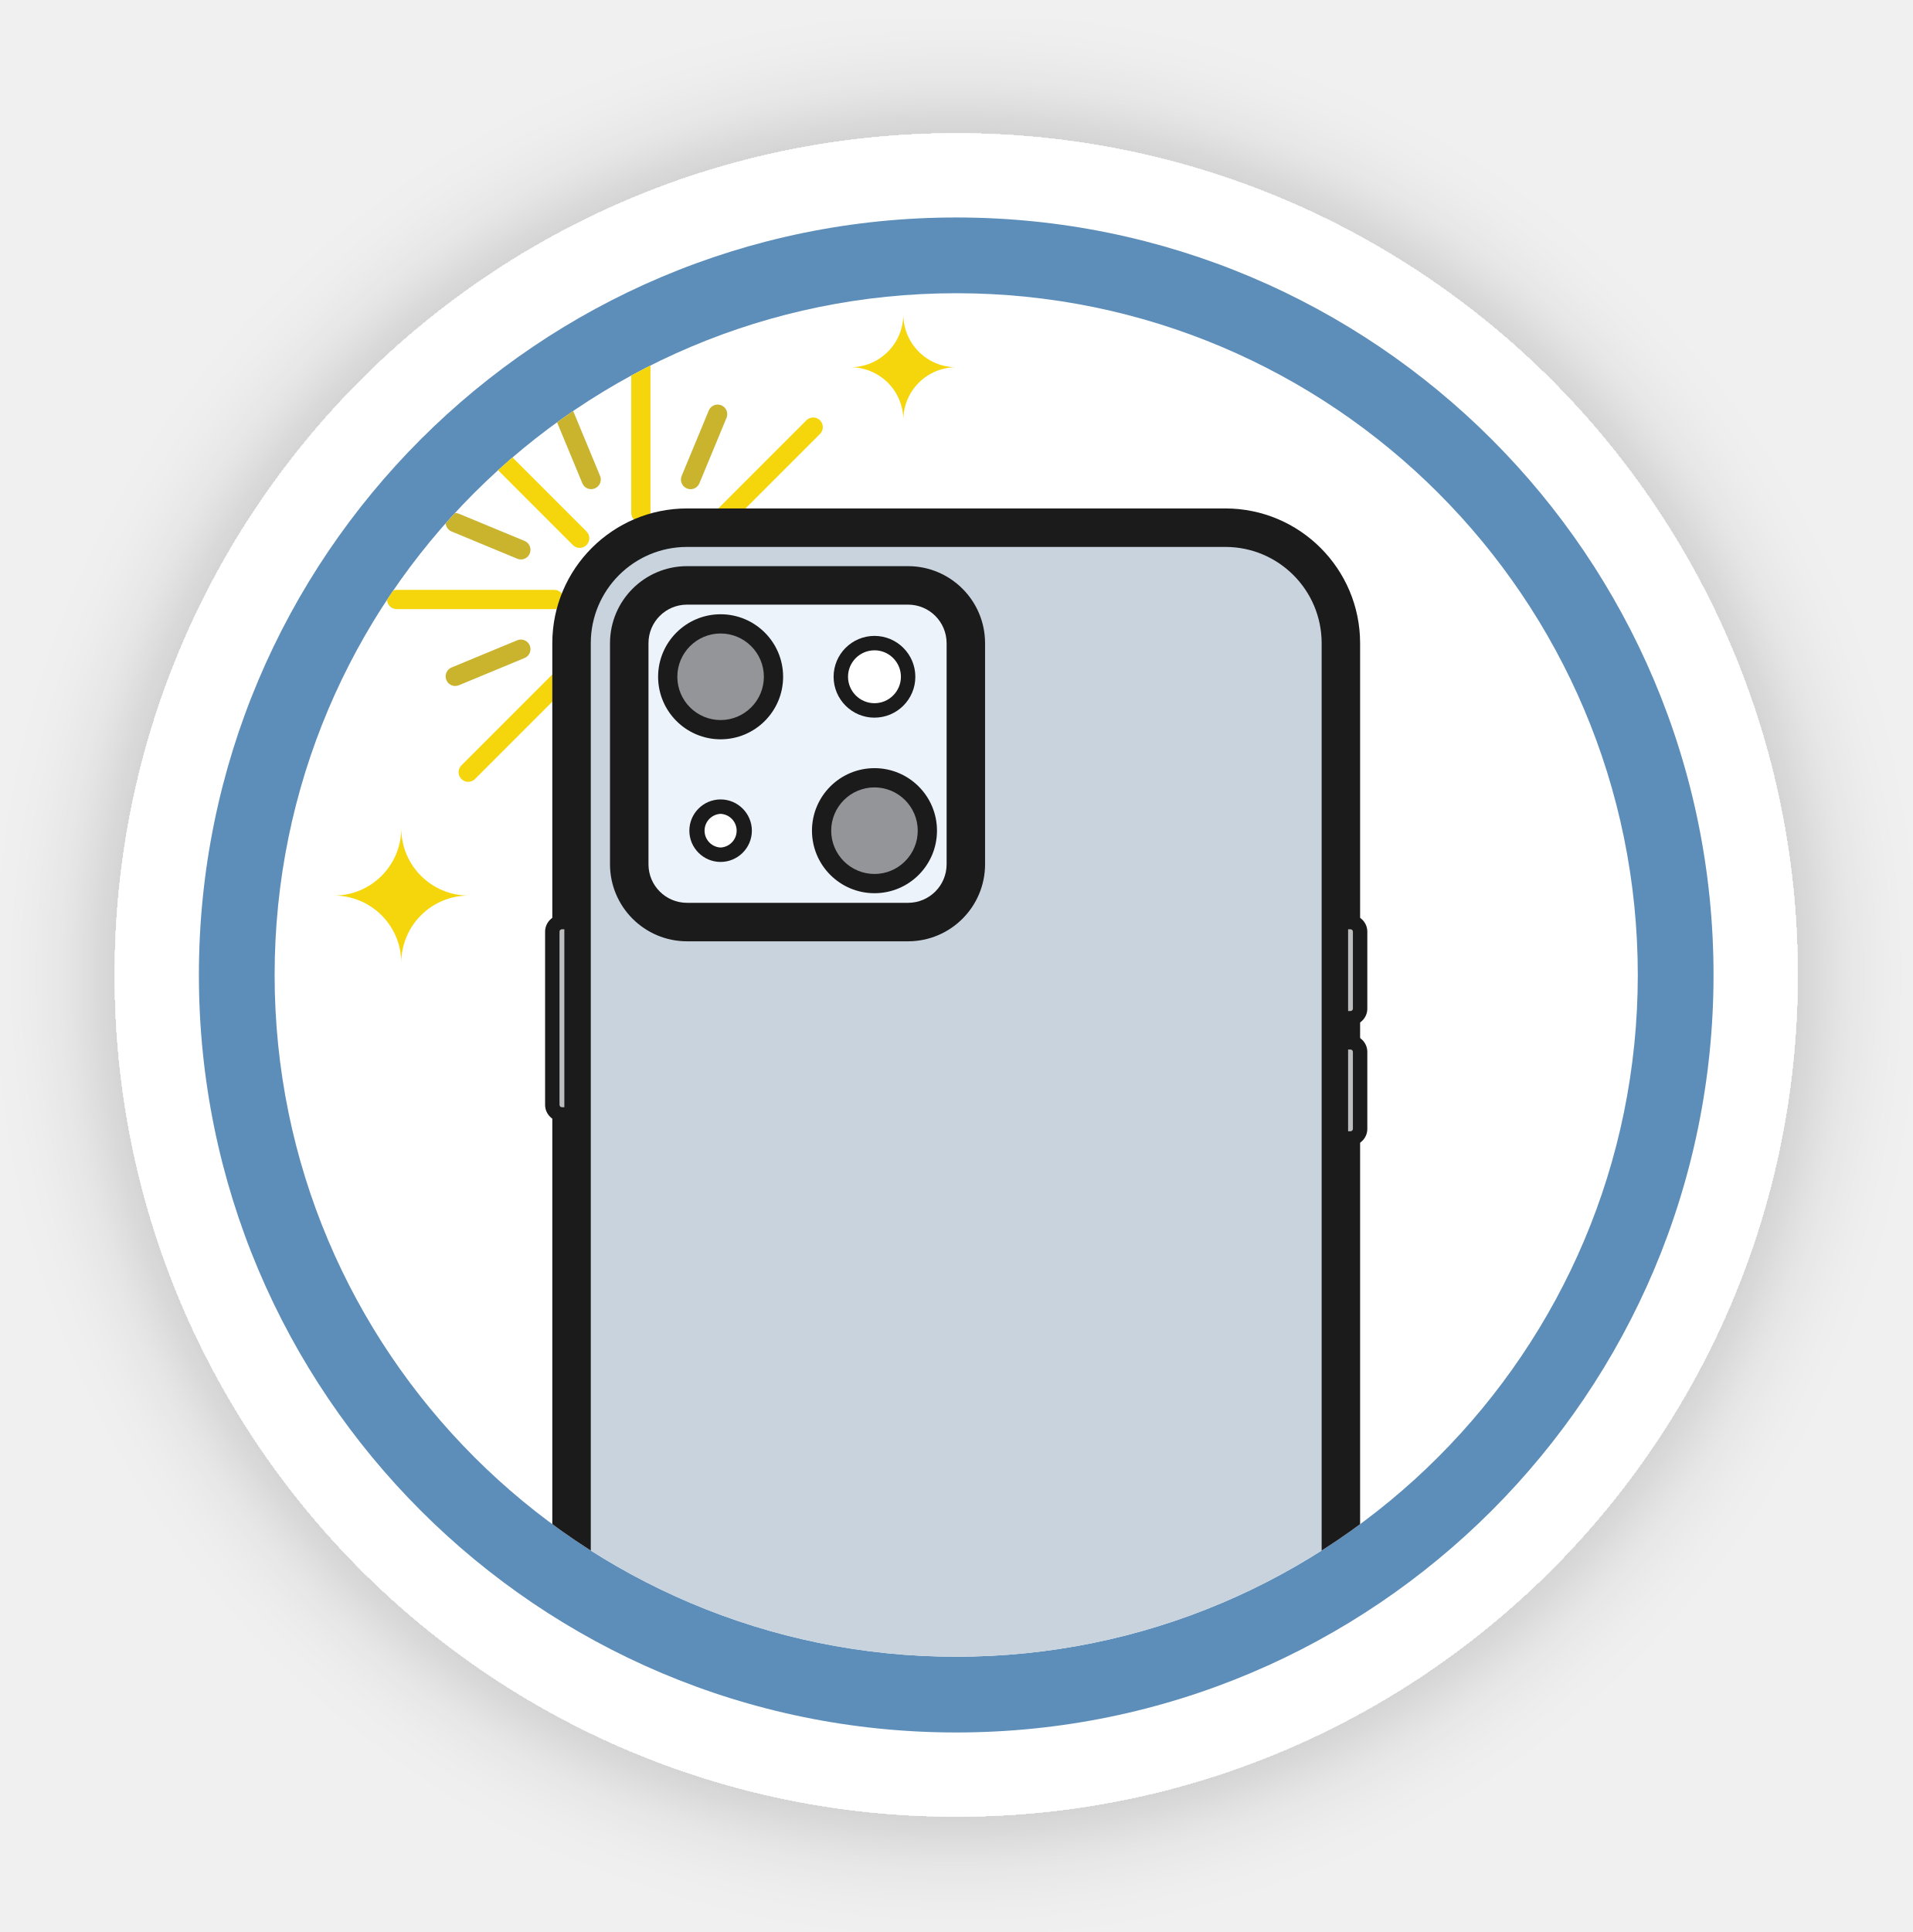
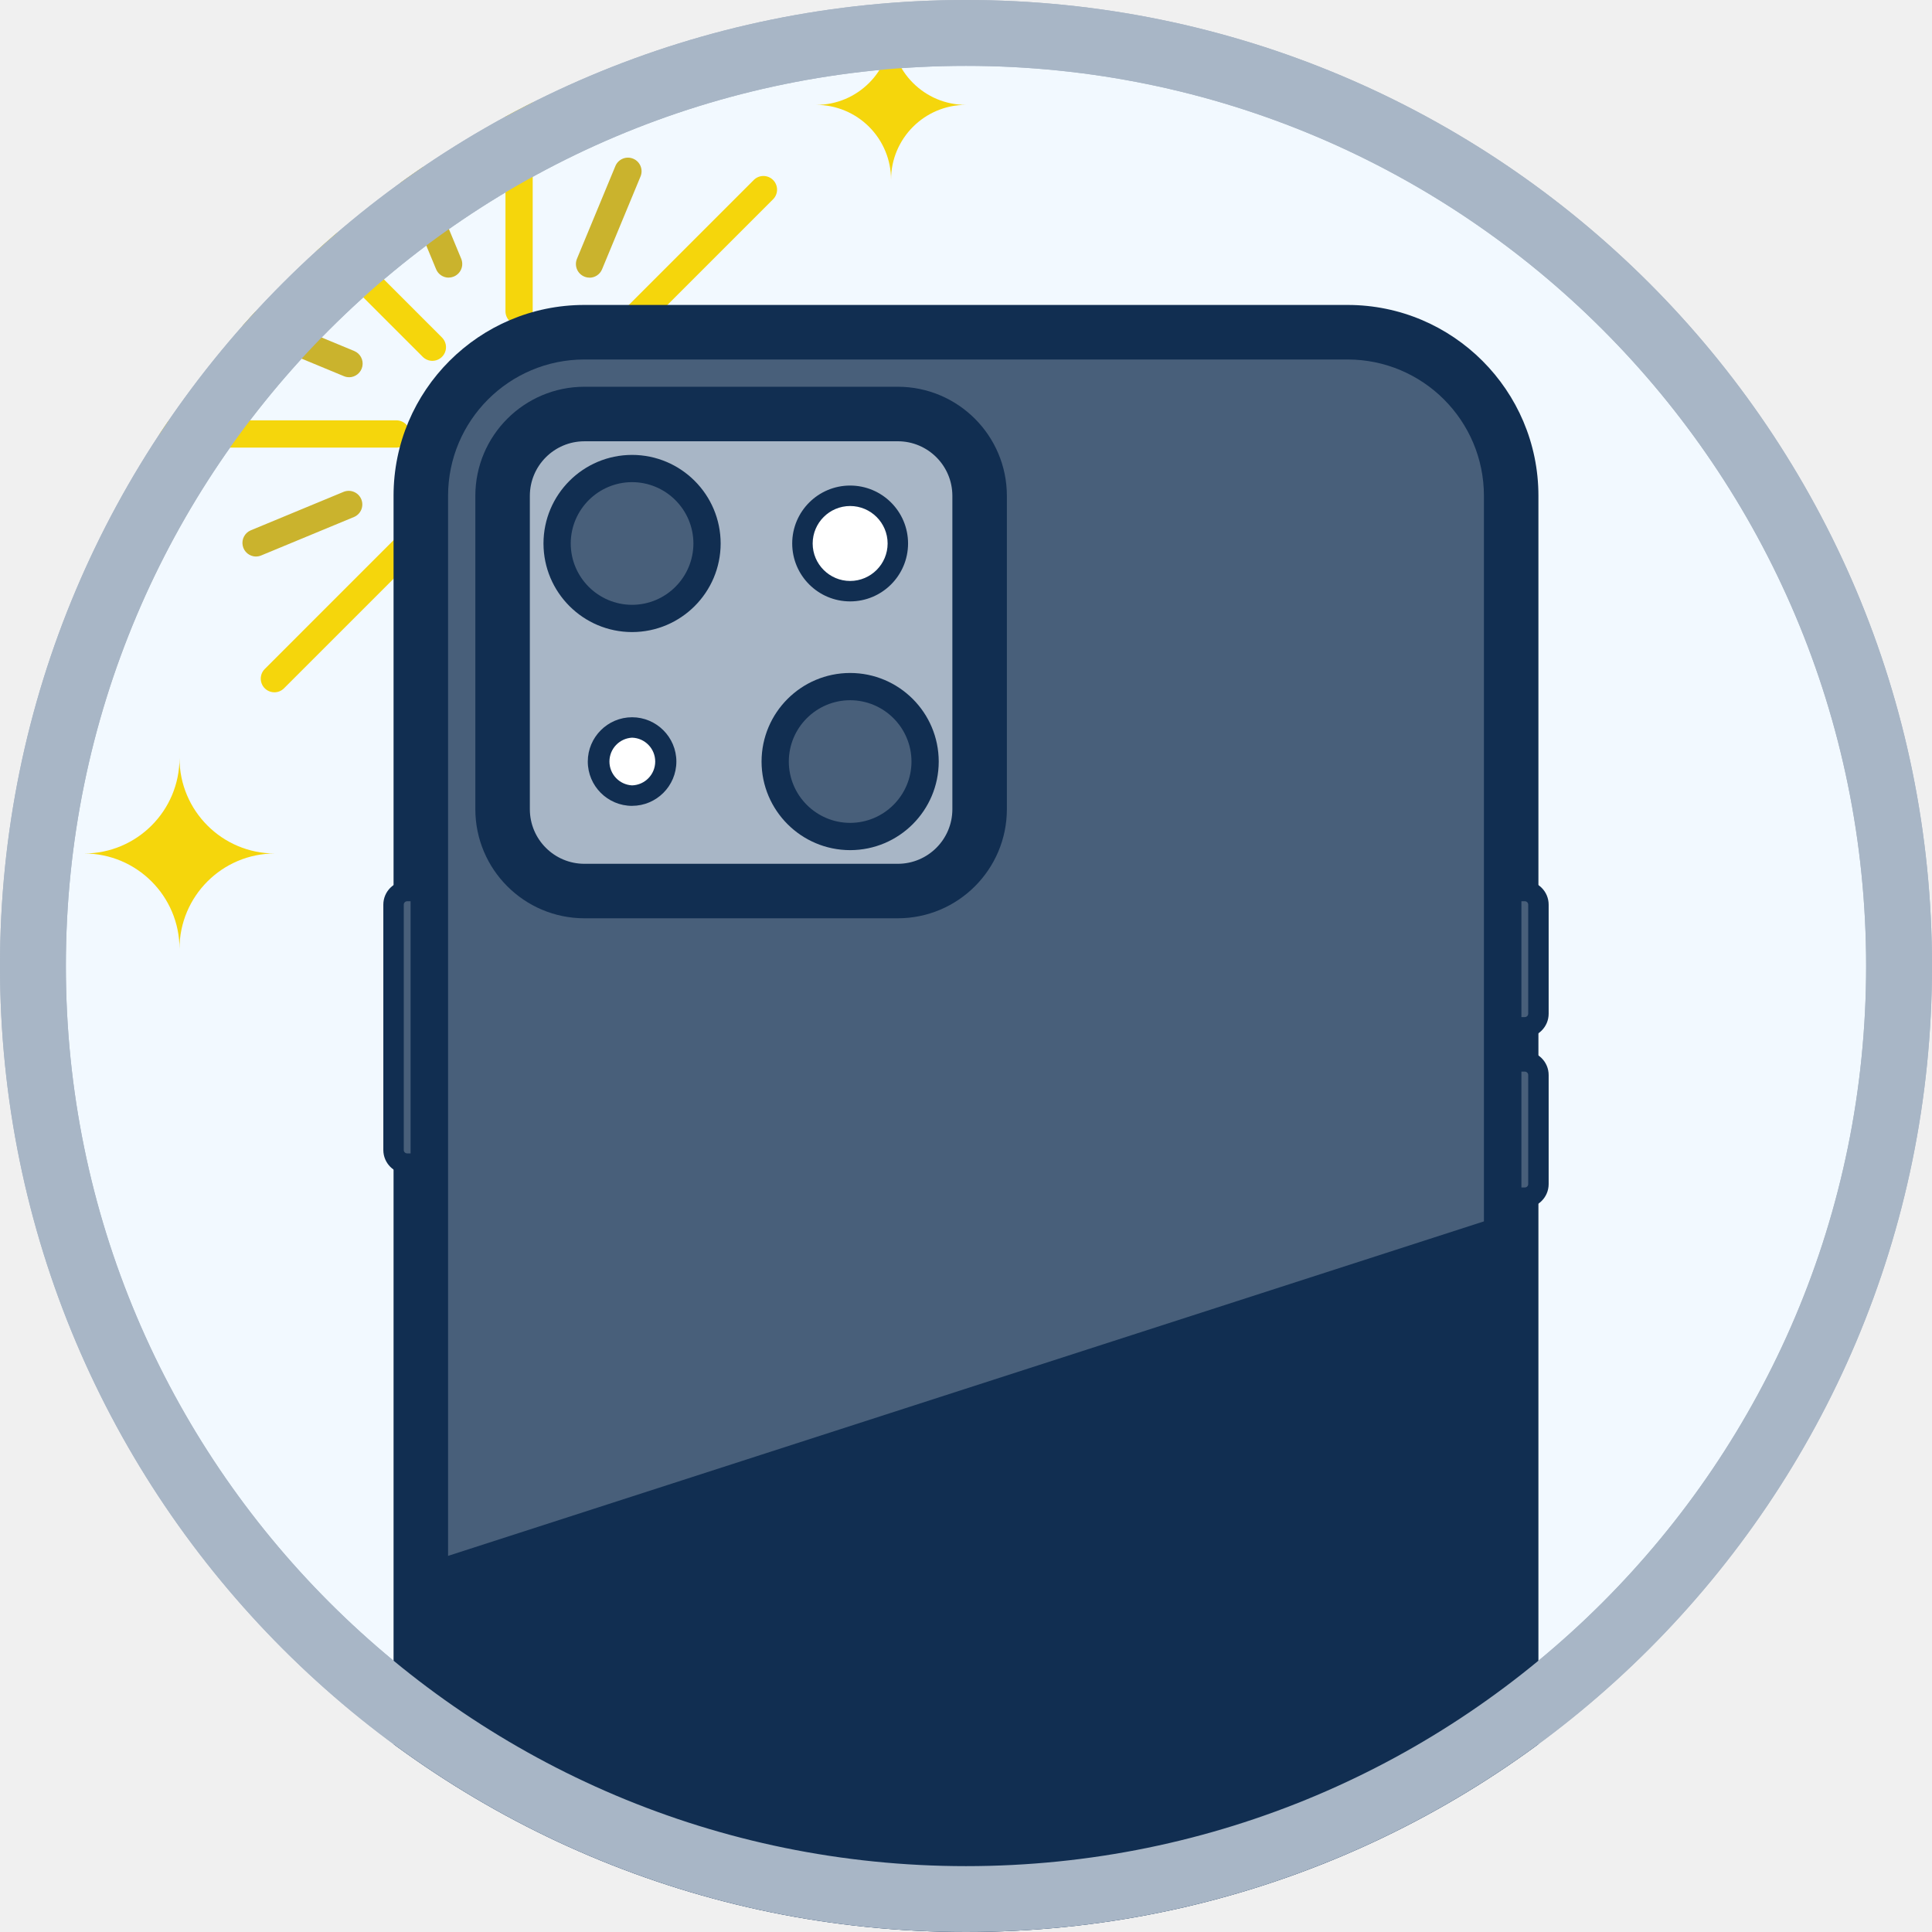
- <svg xmlns="http://www.w3.org/2000/svg" width="100" height="101" fill="none" viewBox="0 0 100 101">
-   <g filter="url(#a)">
-     <path fill="#fff" d="M50 94.969c24.3 0 44-19.7 44-44s-19.7-44-44-44-44 19.7-44 44 19.7 44 44 44" />
+ <svg xmlns="http://www.w3.org/2000/svg" width="88" height="88" fill="none" viewBox="0 0 88 88">
+   <circle cx="44" cy="44" r="42.5" fill="#F2F9FF" stroke="#A8B6C6" stroke-width="3" />
+   <mask id="a" width="88" height="88" x="0" y="0" maskUnits="userSpaceOnUse" style="mask-type:alpha">
+     <path fill="#fff" d="M44 88c24.3 0 44-19.7 44-44S68.3 0 44 0 0 19.7 0 44s19.7 44 44 44" />
+   </mask>
+   <g mask="url(#a)">
+     <path fill="#F5D60C" d="M23.644 14.8a.623.623 0 0 1-.621-.62V4c0-.341.279-.62.62-.62.342 0 .621.279.621.62v10.18c0 .342-.28.621-.62.621m-3.952 1.635a.62.62 0 0 1-.437-.183l-7.199-7.198a.622.622 0 0 1 .879-.879l7.198 7.198a.622.622 0 0 1-.438 1.062zm-1.636 3.952H7.878a.623.623 0 0 1-.62-.621c0-.342.279-.621.62-.621h10.178c.342 0 .621.28.621.62 0 .342-.28.622-.62.622m-5.56 11.146a.622.622 0 0 1-.438-1.062l7.198-7.198a.622.622 0 0 1 .879.879l-7.199 7.198a.62.62 0 0 1-.437.183zm11.147 4.619a.623.623 0 0 1-.621-.62v-10.18c0-.34.28-.62.62-.62.342 0 .621.28.621.62v10.18c0 .34-.279.62-.62.62m11.146-4.619a.62.62 0 0 1-.437-.183l-7.199-7.198a.622.622 0 0 1 .879-.879l7.198 7.198a.622.622 0 0 1-.438 1.062zm4.62-11.146H29.23a.623.623 0 0 1-.62-.621c0-.342.279-.621.62-.621h10.18c.342 0 .621.28.621.62 0 .342-.28.622-.62.622m-11.816-3.952a.622.622 0 0 1-.438-1.062l7.199-7.198a.622.622 0 0 1 .878.879l-7.198 7.198a.62.62 0 0 1-.438.183z" />
+     <path fill="#CAB32D" d="M20.437 12.646a.62.62 0 0 1-.574-.385l-1.757-4.24a.62.62 0 1 1 1.145-.475l1.757 4.24a.62.62 0 0 1-.571.857zM15.9 17.181a.6.6 0 0 1-.237-.047l-4.24-1.757a.617.617 0 0 1-.335-.81.617.617 0 0 1 .81-.335l4.24 1.757a.622.622 0 0 1-.239 1.195zm-4.241 8.169a.622.622 0 0 1-.239-1.194l4.24-1.757a.62.62 0 0 1 .475 1.145l-4.24 1.757a.6.6 0 0 1-.236.047zm7.021 7.022a.617.617 0 0 1-.571-.857l1.757-4.24a.62.62 0 1 1 1.146.475l-1.757 4.24a.62.62 0 0 1-.575.385zm9.927 0a.62.62 0 0 1-.575-.385l-1.757-4.24a.62.62 0 0 1 1.146-.475l1.757 4.24a.62.62 0 0 1-.571.857zm7.021-7.022a.6.6 0 0 1-.236-.046l-4.24-1.757a.62.62 0 0 1 .475-1.145l4.24 1.757a.62.62 0 0 1-.239 1.195zm-4.24-8.169a.622.622 0 0 1-.239-1.195l4.24-1.757a.62.62 0 1 1 .475 1.145l-4.24 1.757a.6.6 0 0 1-.236.047zm-4.538-4.535a.62.62 0 0 1-.571-.857l1.757-4.24a.62.62 0 0 1 1.145.475l-1.757 4.24a.62.62 0 0 1-.574.385z" />
+     <path fill="#F5D60C" d="M40.586 8.192a3.413 3.413 0 0 0-3.415-3.415 3.413 3.413 0 0 0 3.415-3.414A3.413 3.413 0 0 0 44 4.777a3.413 3.413 0 0 0-3.414 3.415M8.176 43.22a4.347 4.347 0 0 0-4.345-4.345 4.346 4.346 0 0 0 4.345-4.346c0 2.4 1.947 4.346 4.346 4.346a4.347 4.347 0 0 0-4.346 4.346" />
+     <path fill="#485F7A" d="M61.383 15.132H26.618a7.45 7.45 0 0 0-7.45 7.45v72.014a7.45 7.45 0 0 0 7.45 7.45h34.765a7.45 7.45 0 0 0 7.45-7.45V22.582a7.45 7.45 0 0 0-7.45-7.45" />
+     <path fill="#112E51" d="M61.383 103.287H26.617c-4.792 0-8.691-3.898-8.691-8.69V22.581c0-4.793 3.899-8.691 8.691-8.691h34.766c4.792 0 8.69 3.898 8.69 8.691v72.014c0 4.793-3.898 8.691-8.69 8.691M26.617 16.374a6.214 6.214 0 0 0-6.208 6.208v72.014a6.214 6.214 0 0 0 6.208 6.208h34.766a6.214 6.214 0 0 0 6.208-6.208V22.582a6.214 6.214 0 0 0-6.208-6.208z" />
+     <path fill="#A8B6C6" d="M40.896 18.857H26.617a3.725 3.725 0 0 0-3.725 3.725v14.279a3.725 3.725 0 0 0 3.725 3.725h14.279a3.725 3.725 0 0 0 3.724-3.725V22.582a3.725 3.725 0 0 0-3.724-3.725" />
+     <path fill="#112E51" d="M40.896 41.827H26.617a4.973 4.973 0 0 1-4.966-4.966V22.582a4.973 4.973 0 0 1 4.966-4.966h14.279a4.973 4.973 0 0 1 4.966 4.966v14.279a4.973 4.973 0 0 1-4.966 4.966M26.617 20.1a2.487 2.487 0 0 0-2.483 2.483v14.279a2.487 2.487 0 0 0 2.483 2.483h14.279a2.487 2.487 0 0 0 2.483-2.483v-14.28a2.487 2.487 0 0 0-2.483-2.483z" />
+     <path fill="#fff" d="M38.723 26.928a2.173 2.173 0 1 0 0-4.346 2.173 2.173 0 0 0 0 4.346" />
+     <path fill="#112E51" d="M38.723 27.393a2.64 2.64 0 0 1-2.639-2.638 2.64 2.64 0 0 1 2.639-2.639 2.64 2.64 0 0 1 2.638 2.639 2.64 2.64 0 0 1-2.638 2.638m0-4.345a1.71 1.71 0 0 0-1.707 1.707c0 .94.767 1.707 1.707 1.707a1.71 1.71 0 0 0 1.707-1.707 1.71 1.71 0 0 0-1.707-1.707" />
+     <path fill="#485F7A" d="M28.79 28.17a3.414 3.414 0 1 0 0-6.83 3.414 3.414 0 0 0 0 6.83" />
+     <path fill="#112E51" d="M28.79 28.79a4.04 4.04 0 0 1-4.035-4.035 4.04 4.04 0 0 1 4.035-4.035 4.04 4.04 0 0 1 4.035 4.035 4.04 4.04 0 0 1-4.035 4.035m0-6.829a2.8 2.8 0 0 0-2.794 2.794 2.8 2.8 0 0 0 2.794 2.794 2.8 2.8 0 0 0 2.794-2.794 2.8 2.8 0 0 0-2.794-2.794" />
+     <path fill="#fff" d="M28.79 36.24a1.552 1.552 0 1 0 0-3.104 1.552 1.552 0 0 0 0 3.104" />
+     <path fill="#112E51" d="M28.79 36.706a2.02 2.02 0 0 1-2.017-2.018c0-1.111.906-2.018 2.017-2.018s2.018.907 2.018 2.018a2.02 2.02 0 0 1-2.018 2.017m0-3.105a1.088 1.088 0 0 0 0 2.173 1.087 1.087 0 0 0 0-2.173" />
+     <path fill="#485F7A" d="M38.723 38.102a3.414 3.414 0 1 0 0-6.829 3.414 3.414 0 0 0 0 6.83" />
+     <path fill="#112E51" d="M38.723 38.723a4.04 4.04 0 0 1-4.035-4.035 4.04 4.04 0 0 1 4.035-4.035 4.04 4.04 0 0 1 4.035 4.035 4.04 4.04 0 0 1-4.035 4.035m0-6.829a2.8 2.8 0 0 0-2.794 2.794 2.8 2.8 0 0 0 2.794 2.793 2.8 2.8 0 0 0 2.794-2.793 2.8 2.8 0 0 0-2.794-2.794" />
+     <path fill="#485F7A" d="M68.832 40.586h.62c.342 0 .621.279.621.62v4.967c0 .341-.28.62-.62.62h-.621z" />
+     <path fill="#112E51" d="M69.453 47.26h-1.086v-7.14h1.086c.6 0 1.086.487 1.086 1.086v4.967c0 .599-.487 1.086-1.086 1.086m-.155-.932h.155a.154.154 0 0 0 .155-.155v-4.967a.154.154 0 0 0-.155-.155h-.155z" />
+     <path fill="#485F7A" d="M68.832 48.346h.62c.342 0 .621.28.621.62v4.967c0 .342-.28.62-.62.62h-.621z" />
+     <path fill="#112E51" d="M69.453 55.02h-1.086v-7.14h1.086c.6 0 1.086.487 1.086 1.087v4.966c0 .6-.487 1.087-1.086 1.087m-.155-.932h.155a.154.154 0 0 0 .155-.155v-4.966a.154.154 0 0 0-.155-.156h-.155z" />
+     <path fill="#485F7A" d="M19.168 53.002h-.621a.623.623 0 0 1-.62-.621V41.206c0-.341.279-.62.62-.62h.62z" />
+     <path fill="#112E51" d="M19.633 53.467h-1.087a1.087 1.087 0 0 1-1.086-1.086V41.206c0-.599.487-1.086 1.086-1.086h1.087zm-1.087-12.416a.154.154 0 0 0-.155.155v11.175c0 .087.069.155.155.155h.156V41.051zM20 71l48-15.5V88H20z" />
  </g>
-   <path fill="#5D8EBA" d="M50 90.569c21.87 0 39.6-17.73 39.6-39.6s-17.73-39.6-39.6-39.6-39.6 17.73-39.6 39.6 17.73 39.6 39.6 39.6" />
-   <path fill="#fff" d="M50 86.609c19.684 0 35.64-15.957 35.64-35.64 0-19.684-15.956-35.64-35.64-35.64-19.683 0-35.64 15.956-35.64 35.64 0 19.683 15.957 35.64 35.64 35.64" />
-   <mask id="b" width="72" height="72" x="14" y="15" maskUnits="userSpaceOnUse" style="mask-type:alpha">
-     <path fill="#fff" d="M50 86.609c19.684 0 35.64-15.957 35.64-35.64 0-19.684-15.956-35.64-35.64-35.64-19.683 0-35.64 15.956-35.64 35.64 0 19.683 15.957 35.64 35.64 35.64" />
-   </mask>
-   <g mask="url(#b)">
-     <path fill="#F5D60C" d="M33.511 27.317a.504.504 0 0 1-.503-.503V18.57a.504.504 0 0 1 1.006 0v8.244a.504.504 0 0 1-.503.503m-3.201 1.325a.5.5 0 0 1-.354-.148l-5.83-5.83a.504.504 0 0 1 .711-.713l5.83 5.831a.504.504 0 0 1-.354.86zm-1.324 3.201H20.74a.504.504 0 0 1-.503-.503c0-.277.227-.503.503-.503h8.244c.277 0 .503.226.503.503a.504.504 0 0 1-.503.503m-4.502 9.029a.504.504 0 0 1-.354-.86l5.83-5.831a.504.504 0 0 1 .712.712l-5.83 5.83a.5.5 0 0 1-.355.148zm9.029 3.741a.504.504 0 0 1-.503-.503v-8.245c0-.276.227-.503.503-.503.277 0 .503.227.503.503v8.245a.504.504 0 0 1-.503.503m9.029-3.741a.5.5 0 0 1-.354-.149l-5.83-5.83a.504.504 0 0 1 .71-.712l5.831 5.83a.504.504 0 0 1-.354.86zm3.741-9.029h-8.244a.504.504 0 0 1-.503-.503c0-.277.227-.503.503-.503h8.244c.277 0 .503.226.503.503a.504.504 0 0 1-.503.503m-9.569-3.201a.504.504 0 0 1-.355-.86l5.83-5.83a.504.504 0 0 1 .712.711l-5.83 5.83a.5.5 0 0 1-.355.149z" />
-     <path fill="#CAB32D" d="M30.914 25.572a.5.5 0 0 1-.465-.312l-1.424-3.434a.502.502 0 0 1 .928-.385l1.423 3.435a.502.502 0 0 1-.462.694zm-3.676 3.674a.5.5 0 0 1-.19-.038l-3.435-1.423a.5.5 0 0 1-.272-.657.5.5 0 0 1 .656-.271l3.435 1.423a.504.504 0 0 1-.194.968zm-3.434 6.617a.504.504 0 0 1-.194-.968l3.435-1.423a.502.502 0 0 1 .384.928l-3.434 1.423a.5.5 0 0 1-.191.038zm5.687 5.687a.5.5 0 0 1-.463-.694l1.424-3.434a.502.502 0 1 1 .927.385l-1.423 3.434a.5.5 0 0 1-.465.312zm8.039 0a.5.5 0 0 1-.464-.311l-1.423-3.435a.502.502 0 1 1 .928-.385l1.422 3.435a.502.502 0 0 1-.462.694zm5.689-5.687a.5.5 0 0 1-.191-.038l-3.435-1.423a.502.502 0 0 1 .385-.928l3.434 1.424a.502.502 0 0 1-.194.968zm-3.435-6.618a.504.504 0 0 1-.194-.968l3.435-1.423a.502.502 0 1 1 .385.928l-3.435 1.423a.5.5 0 0 1-.19.038zm-3.676-3.673a.502.502 0 0 1-.463-.694l1.424-3.434a.502.502 0 0 1 .927.384l-1.423 3.435a.5.5 0 0 1-.465.311z" />
-     <path fill="#F5D60C" d="M47.235 21.964a2.764 2.764 0 0 0-2.766-2.766 2.764 2.764 0 0 0 2.765-2.765A2.764 2.764 0 0 0 50 19.198a2.764 2.764 0 0 0-2.766 2.766M20.983 50.338a3.52 3.52 0 0 0-3.52-3.52 3.52 3.52 0 0 0 3.52-3.52 3.52 3.52 0 0 0 3.52 3.52 3.52 3.52 0 0 0-3.52 3.52" />
-     <path fill="#C8D3DD" d="M64.081 27.586h-28.16a6.034 6.034 0 0 0-6.034 6.034v58.332a6.034 6.034 0 0 0 6.034 6.034h28.16a6.034 6.034 0 0 0 6.034-6.034V33.62a6.034 6.034 0 0 0-6.034-6.034" />
-     <path fill="#1B1B1B" d="M64.08 98.992H35.92a7.05 7.05 0 0 1-7.04-7.04V33.62a7.05 7.05 0 0 1 7.04-7.04h28.16a7.05 7.05 0 0 1 7.04 7.04v58.332a7.05 7.05 0 0 1-7.04 7.04m-28.16-70.4a5.034 5.034 0 0 0-5.028 5.028v58.332a5.034 5.034 0 0 0 5.028 5.028h28.16a5.034 5.034 0 0 0 5.029-5.028V33.62a5.034 5.034 0 0 0-5.029-5.028z" />
-     <path fill="#EDF3FB" d="M47.486 30.603H35.921a3.017 3.017 0 0 0-3.018 3.017v11.566a3.017 3.017 0 0 0 3.017 3.017h11.566a3.017 3.017 0 0 0 3.017-3.017V33.62a3.017 3.017 0 0 0-3.017-3.017" />
-     <path fill="#1B1B1B" d="M47.486 49.209H35.92a4.03 4.03 0 0 1-4.023-4.023V33.62a4.03 4.03 0 0 1 4.023-4.023h11.566a4.03 4.03 0 0 1 4.023 4.023v11.566a4.03 4.03 0 0 1-4.023 4.023m-11.566-17.6a2.014 2.014 0 0 0-2.011 2.011v11.566c0 1.109.903 2.011 2.011 2.011h11.566a2.014 2.014 0 0 0 2.012-2.011V33.62a2.014 2.014 0 0 0-2.012-2.011z" />
-     <path fill="#fff" d="M45.726 37.14a1.76 1.76 0 1 0 0-3.52 1.76 1.76 0 0 0 0 3.52" />
-     <path fill="#1B1B1B" d="M45.726 37.518a2.14 2.14 0 0 1-2.137-2.138c0-1.179.958-2.137 2.137-2.137s2.137.958 2.137 2.137-.958 2.137-2.137 2.137m0-3.52c-.762 0-1.383.62-1.383 1.382s.621 1.383 1.383 1.383 1.383-.62 1.383-1.383c0-.762-.621-1.383-1.383-1.383" />
-     <path fill="#939598" d="M37.68 38.146a2.766 2.766 0 1 0 0-5.531 2.766 2.766 0 0 0 0 5.531" />
-     <path fill="#1B1B1B" d="M37.68 38.649a3.27 3.27 0 0 1-3.268-3.269 3.27 3.27 0 0 1 3.268-3.268 3.27 3.27 0 0 1 3.269 3.268 3.27 3.27 0 0 1-3.269 3.269m0-5.532a2.266 2.266 0 0 0-2.263 2.263 2.266 2.266 0 0 0 2.263 2.263 2.266 2.266 0 0 0 2.263-2.263 2.266 2.266 0 0 0-2.263-2.263" />
-     <path fill="#fff" d="M37.68 44.683a1.257 1.257 0 1 0 0-2.514 1.257 1.257 0 0 0 0 2.514" />
-     <path fill="#1B1B1B" d="M37.68 45.06c-.9 0-1.634-.734-1.634-1.634s.734-1.634 1.634-1.634 1.635.734 1.635 1.634-.735 1.634-1.635 1.634m0-2.514a.881.881 0 0 0 0 1.76.881.881 0 0 0 0-1.76" />
-     <path fill="#939598" d="M45.726 46.192a2.766 2.766 0 1 0 0-5.532 2.766 2.766 0 0 0 0 5.532" />
-     <path fill="#1B1B1B" d="M45.726 46.695a3.27 3.27 0 0 1-3.268-3.269 3.27 3.27 0 0 1 3.268-3.269 3.27 3.27 0 0 1 3.269 3.269 3.27 3.27 0 0 1-3.269 3.269m0-5.532a2.266 2.266 0 0 0-2.263 2.263 2.266 2.266 0 0 0 2.263 2.263 2.266 2.266 0 0 0 2.263-2.263 2.266 2.266 0 0 0-2.263-2.263" />
-     <path fill="#BCBEC0" d="M70.114 48.203h.503c.277 0 .503.226.503.503v4.023a.504.504 0 0 1-.503.503h-.503z" />
-     <path fill="#1B1B1B" d="M70.617 53.609h-.88v-5.783h.88a.88.88 0 0 1 .88.88v4.023a.88.88 0 0 1-.88.88m-.125-.755h.125c.07 0 .126-.055.126-.125v-4.023a.124.124 0 0 0-.126-.126h-.125z" />
-     <path fill="#BCBEC0" d="M70.114 54.489h.503c.277 0 .503.226.503.503v4.023a.504.504 0 0 1-.503.502h-.503z" />
-     <path fill="#1B1B1B" d="M70.617 59.894h-.88v-5.782h.88a.88.88 0 0 1 .88.88v4.022a.88.88 0 0 1-.88.88m-.125-.754h.125c.07 0 .126-.055.126-.126v-4.022a.124.124 0 0 0-.126-.126h-.125z" />
-     <path fill="#BCBEC0" d="M29.886 58.26h-.503a.504.504 0 0 1-.502-.503v-9.051c0-.277.226-.503.502-.503h.503z" />
-     <path fill="#1B1B1B" d="M30.263 58.637h-.88a.88.88 0 0 1-.88-.88v-9.051c0-.485.395-.88.88-.88h.88zm-.88-10.057a.124.124 0 0 0-.126.126v9.051c0 .07.055.126.126.126h.126V48.58z" />
-   </g>
-   <defs>
-     <filter id="a" width="100" height="100" x="0" y=".969" color-interpolation-filters="sRGB" filterUnits="userSpaceOnUse">
-       <feFlood flood-opacity="0" result="BackgroundImageFix" />
-       <feColorMatrix in="SourceAlpha" result="hardAlpha" values="0 0 0 0 0 0 0 0 0 0 0 0 0 0 0 0 0 0 127 0" />
-       <feOffset />
-       <feGaussianBlur stdDeviation="3" />
-       <feComposite in2="hardAlpha" operator="out" />
-       <feColorMatrix values="0 0 0 0 0 0 0 0 0 0 0 0 0 0 0 0 0 0 0.24 0" />
-       <feBlend in2="BackgroundImageFix" result="effect1_dropShadow_10715_6325" />
-       <feBlend in="SourceGraphic" in2="effect1_dropShadow_10715_6325" result="shape" />
-     </filter>
-   </defs>
+   <circle cx="44" cy="44" r="42.5" stroke="#A8B6C6" stroke-width="3" />
</svg>
